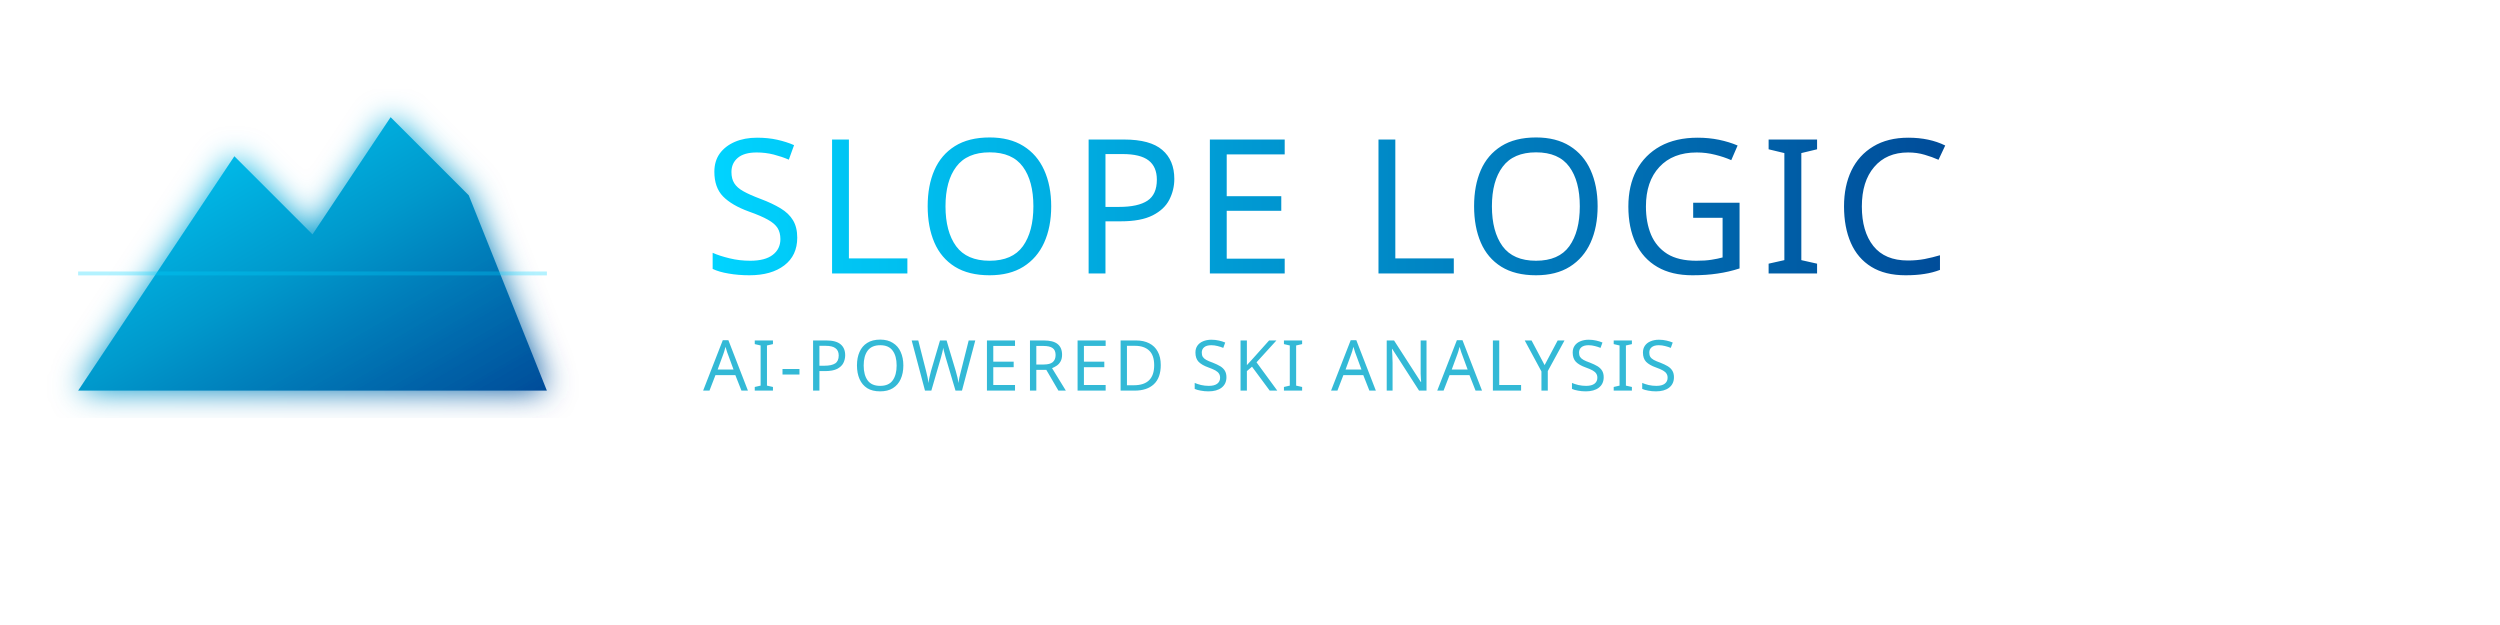
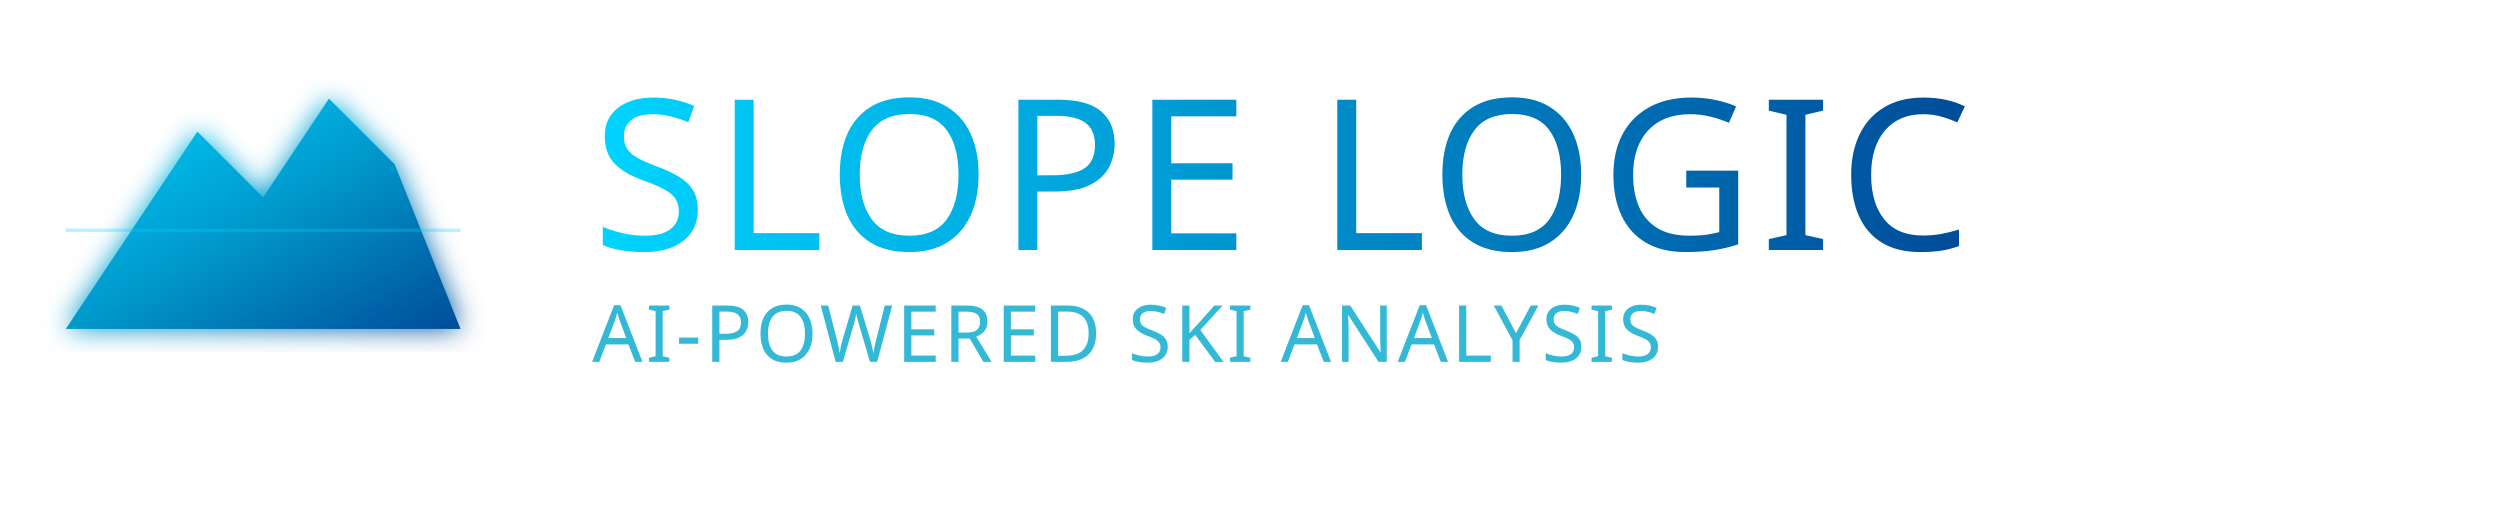
- <svg xmlns="http://www.w3.org/2000/svg" viewBox="0 0 320 80" width="320" height="80">
+ <svg xmlns="http://www.w3.org/2000/svg" viewBox="0 0 380 80" width="380" height="80">
  <defs>
    <linearGradient id="mountainGradient" x1="0%" y1="0%" x2="100%" y2="100%">
      <stop offset="0%" stop-color="#00D4FF" />
      <stop offset="50%" stop-color="#0099CC" />
      <stop offset="100%" stop-color="#004C99" />
    </linearGradient>
    <linearGradient id="textGradient" x1="0%" y1="0%" x2="100%" y2="0%">
      <stop offset="0%" stop-color="#00D4FF" />
      <stop offset="100%" stop-color="#004C99" />
    </linearGradient>
    <filter id="glow">
      <feGaussianBlur stdDeviation="2" result="coloredBlur" />
      <feMerge>
        <feMergeNode in="coloredBlur" />
        <feMergeNode in="SourceGraphic" />
      </feMerge>
    </filter>
  </defs>
  <path d="M10 50 L30 20 L40 30 L50 15 L60 25 L70 50 Z" fill="url(#mountainGradient)" filter="url(#glow)" />
  <line x1="10" y1="35" x2="70" y2="35" stroke="#00D4FF" stroke-width="0.5" opacity="0.3" />
-   <text x="90" y="35" font-family="'Segoe UI', system-ui, sans-serif" font-size="24" font-weight="300" fill="url(#textGradient)" letter-spacing="1px">SLOPE LOGIC</text>
-   <text x="90" y="50" font-family="'Segoe UI', system-ui, sans-serif" font-size="9" font-weight="300" fill="#00A8CC" opacity="0.8" letter-spacing="0.5px">AI-POWERED SKI ANALYSIS</text>
+   <text x="90" y="38" font-family="'Segoe UI', system-ui, sans-serif" font-size="32" font-weight="400" fill="url(#textGradient)" letter-spacing="1px">SLOPE LOGIC</text>
+   <text x="90" y="55" font-family="'Segoe UI', system-ui, sans-serif" font-size="12" font-weight="300" fill="#00A8CC" opacity="0.8" letter-spacing="0.5px">AI-POWERED SKI ANALYSIS</text>
</svg>
